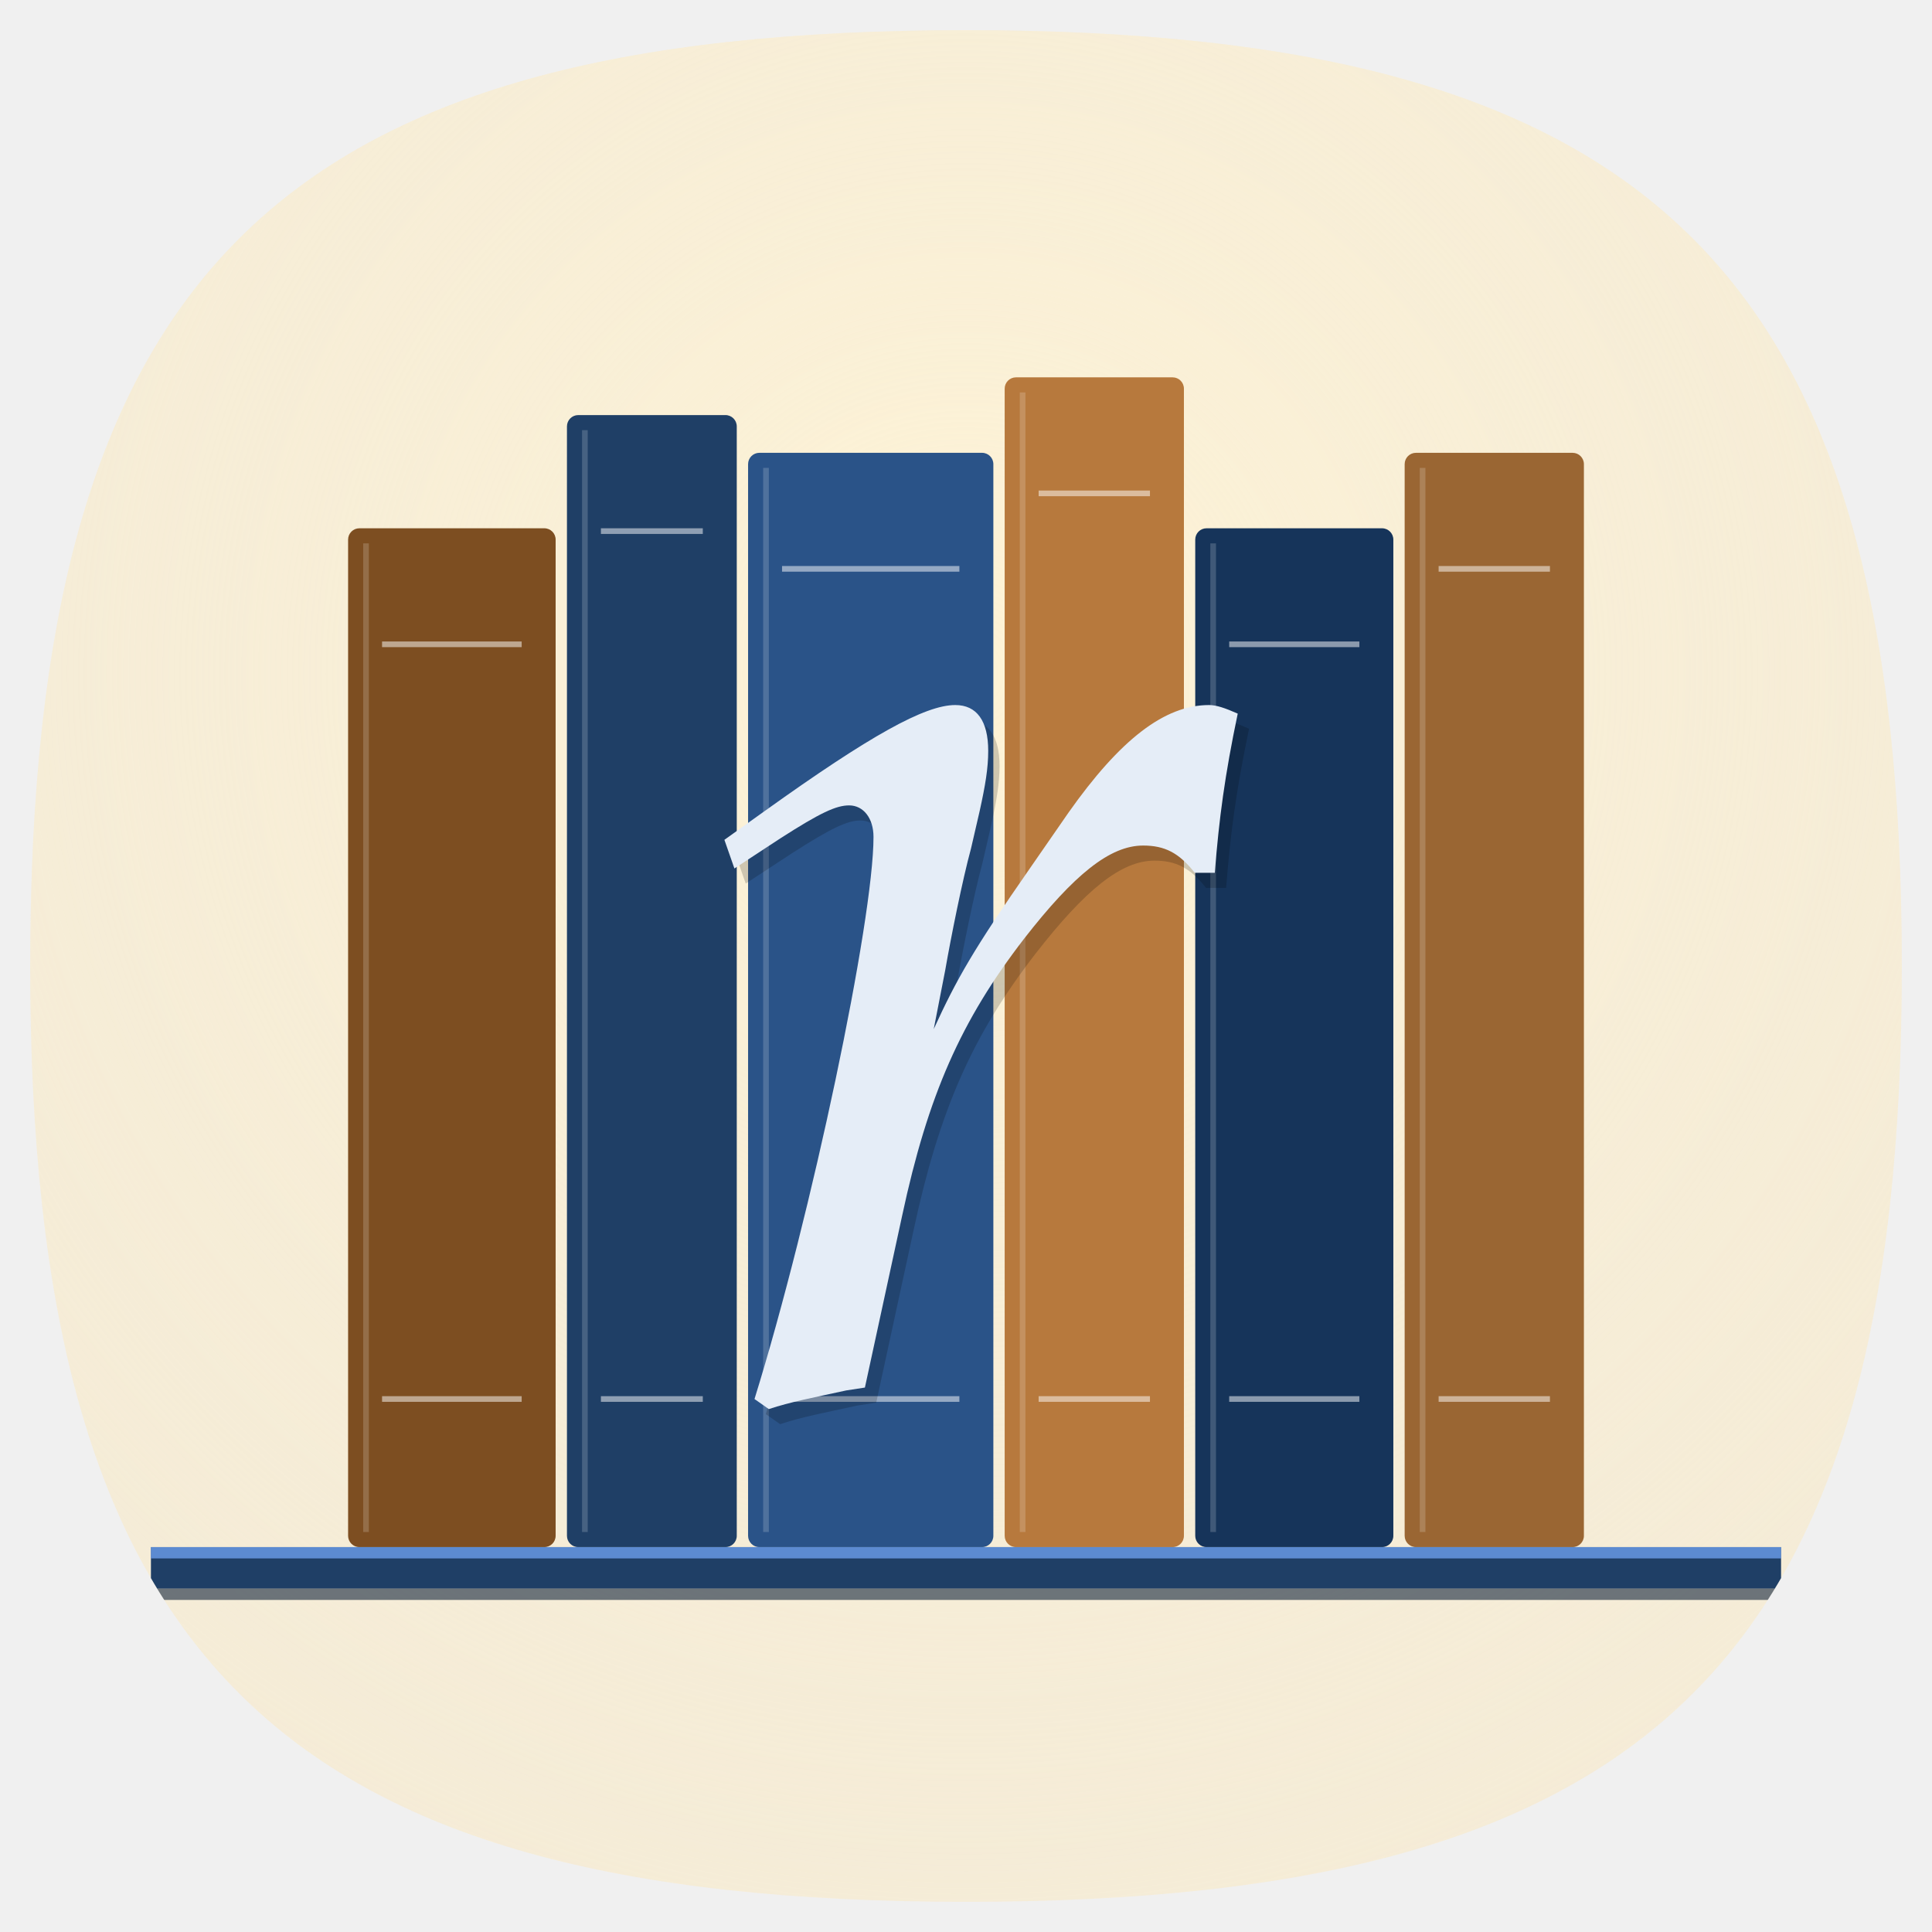
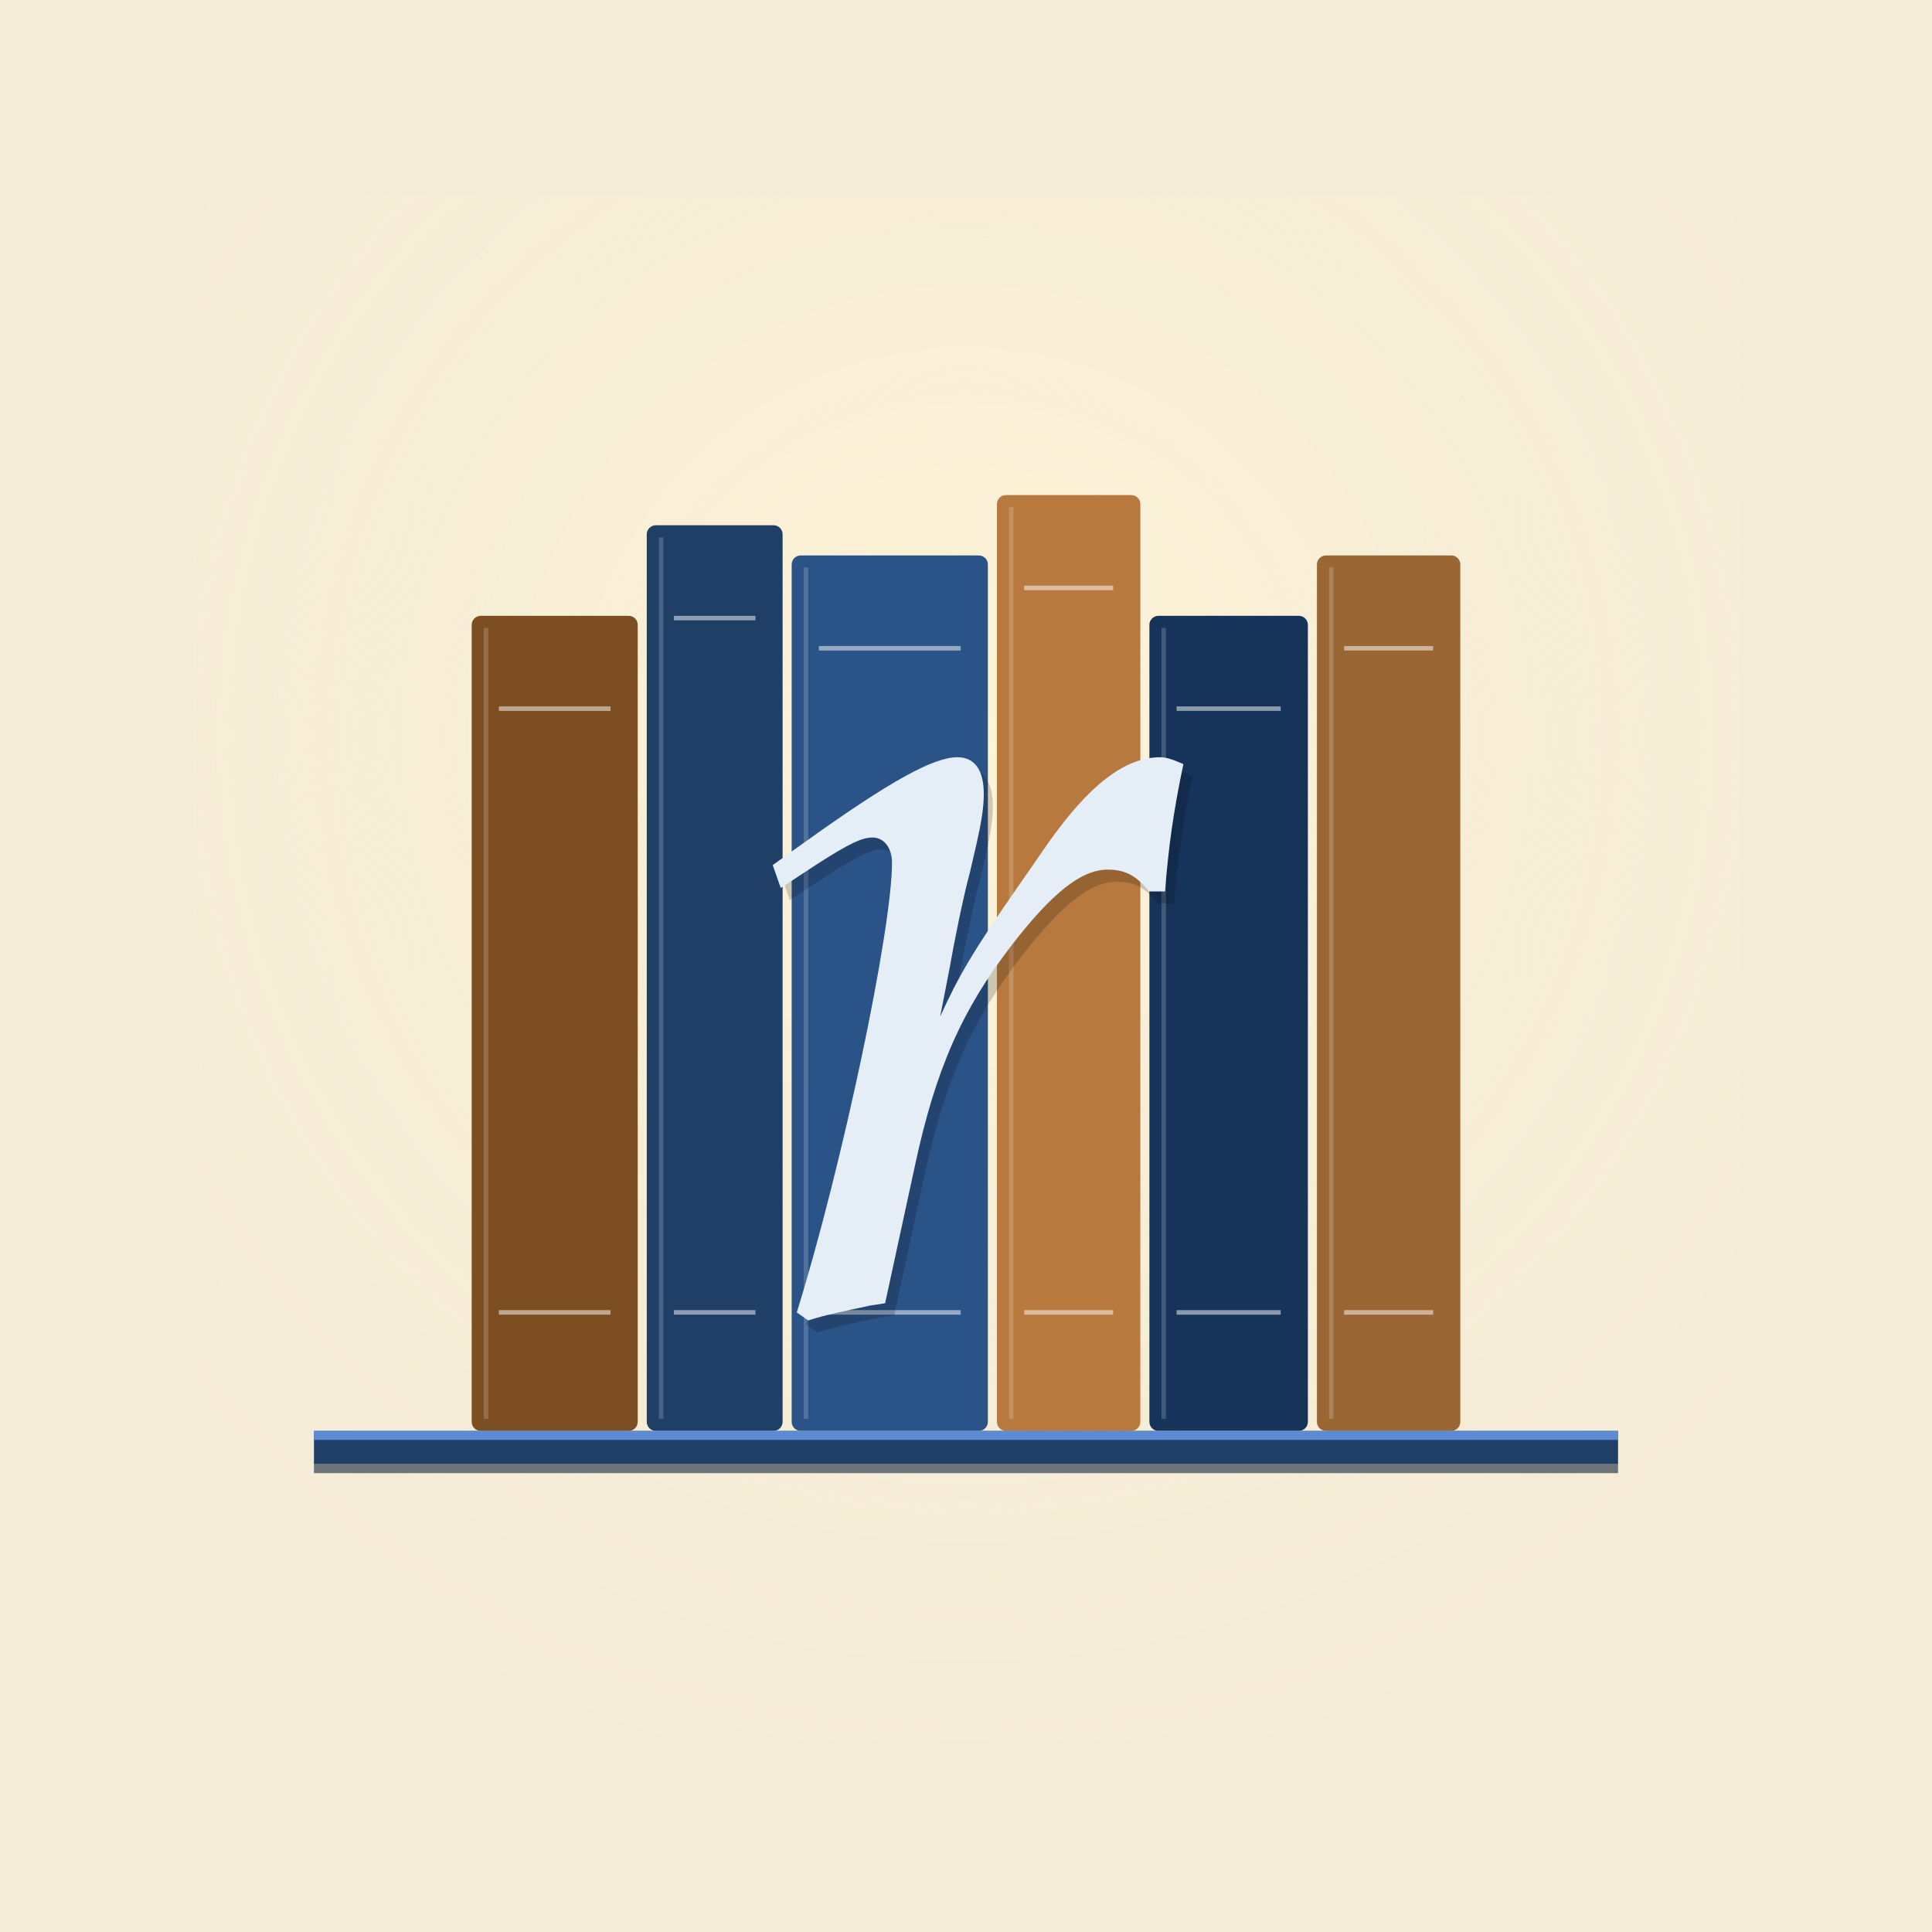
- <svg xmlns="http://www.w3.org/2000/svg" viewBox="0 0 1024 1024" width="1024" height="1024" data-om-id="jsx:/https:/019dedda-76a4-7233-b23a-02899c87a412.claudeusercontent.com/v1/design/projects/019dedda-76a4-7233-b23a-02899c87a412/serve/icons-r4.jsx:1630:28:5" style="display: block;">
-   <defs data-om-id="jsx:/https:/019dedda-76a4-7233-b23a-02899c87a412.claudeusercontent.com/v1/design/projects/019dedda-76a4-7233-b23a-02899c87a412/serve/icons-r4.jsx:1722:29:7">
-     <clipPath id="sq4-:rk:" data-om-id="jsx:/https:/019dedda-76a4-7233-b23a-02899c87a412.claudeusercontent.com/v1/design/projects/019dedda-76a4-7233-b23a-02899c87a412/serve/icons-r4.jsx:1728:29:13">
-       <path d="M512,16 C145.6,16 16,145.6 16,512 C16,878.4 145.6,1008 512,1008 C878.4,1008 1008,878.4 1008,512 C1008,145.6 878.4,16 512,16 Z" data-om-id="jsx:/https:/019dedda-76a4-7233-b23a-02899c87a412.claudeusercontent.com/v1/design/projects/019dedda-76a4-7233-b23a-02899c87a412/serve/icons-r4.jsx:1750:29:35" />
-     </clipPath>
-   </defs>
-   <path d="M512,16 C145.6,16 16,145.6 16,512 C16,878.4 145.6,1008 512,1008 C878.4,1008 1008,878.4 1008,512 C1008,145.6 878.4,16 512,16 Z" fill="#f5ecd7" data-om-id="jsx:/https:/019dedda-76a4-7233-b23a-02899c87a412.claudeusercontent.com/v1/design/projects/019dedda-76a4-7233-b23a-02899c87a412/serve/icons-r4.jsx:1789:30:7" />
-   <g clip-path="url(#sq4-:rk:)" data-om-id="jsx:/https:/019dedda-76a4-7233-b23a-02899c87a412.claudeusercontent.com/v1/design/projects/019dedda-76a4-7233-b23a-02899c87a412/serve/icons-r4.jsx:1822:31:7">
-     <defs data-om-id="jsx:/https:/019dedda-76a4-7233-b23a-02899c87a412.claudeusercontent.com/v1/design/projects/019dedda-76a4-7233-b23a-02899c87a412/serve/icons-r4.jsx:3307:74:7">
-       <radialGradient id="sh4-glow-mix-center" cx="50%" cy="35%" r="70%" data-om-id="jsx:/https:/019dedda-76a4-7233-b23a-02899c87a412.claudeusercontent.com/v1/design/projects/019dedda-76a4-7233-b23a-02899c87a412/serve/icons-r4.jsx:3322:75:9">
-         <stop offset="0%" stop-color="#fff4d6" stop-opacity="0.95" data-om-id="jsx:/https:/019dedda-76a4-7233-b23a-02899c87a412.claudeusercontent.com/v1/design/projects/019dedda-76a4-7233-b23a-02899c87a412/serve/icons-r4.jsx:3414:76:11" />
-         <stop offset="100%" stop-color="#f5ecd7" stop-opacity="0" data-om-id="jsx:/https:/019dedda-76a4-7233-b23a-02899c87a412.claudeusercontent.com/v1/design/projects/019dedda-76a4-7233-b23a-02899c87a412/serve/icons-r4.jsx:3510:77:11" />
+ <svg xmlns="http://www.w3.org/2000/svg" viewBox="0 0 1024 1024" width="1024" height="1024" data-om-id="jsx:/https:/019dedda-76a4-7233-b23a-02899c87a412.claudeusercontent.com/v1/design/projects/019dedda-76a4-7233-b23a-02899c87a412/serve/icons-r4.jsx:1848:31:7" style="display: block;">
+   <rect width="1024" height="1024" fill="#f5ecd7" data-om-id="jsx:/https:/019dedda-76a4-7233-b23a-02899c87a412.claudeusercontent.com/v1/design/projects/019dedda-76a4-7233-b23a-02899c87a412/serve/icons-r4.jsx:1942:32:9" />
+   <g transform="translate(102.4 102.4) scale(0.8)" data-om-id="jsx:/https:/019dedda-76a4-7233-b23a-02899c87a412.claudeusercontent.com/v1/design/projects/019dedda-76a4-7233-b23a-02899c87a412/serve/icons-r4.jsx:1998:33:9">
+     <defs data-om-id="jsx:/https:/019dedda-76a4-7233-b23a-02899c87a412.claudeusercontent.com/v1/design/projects/019dedda-76a4-7233-b23a-02899c87a412/serve/icons-r4.jsx:3819:84:7">
+       <radialGradient id="sh4-glow-mix-center" cx="50%" cy="35%" r="70%" data-om-id="jsx:/https:/019dedda-76a4-7233-b23a-02899c87a412.claudeusercontent.com/v1/design/projects/019dedda-76a4-7233-b23a-02899c87a412/serve/icons-r4.jsx:3834:85:9">
+         <stop offset="0%" stop-color="#fff4d6" stop-opacity="0.95" data-om-id="jsx:/https:/019dedda-76a4-7233-b23a-02899c87a412.claudeusercontent.com/v1/design/projects/019dedda-76a4-7233-b23a-02899c87a412/serve/icons-r4.jsx:3926:86:11" />
+         <stop offset="100%" stop-color="#f5ecd7" stop-opacity="0" data-om-id="jsx:/https:/019dedda-76a4-7233-b23a-02899c87a412.claudeusercontent.com/v1/design/projects/019dedda-76a4-7233-b23a-02899c87a412/serve/icons-r4.jsx:4022:87:11" />
      </radialGradient>
    </defs>
-     <rect width="1024" height="1024" fill="url(#sh4-glow-mix-center)" data-om-id="jsx:/https:/019dedda-76a4-7233-b23a-02899c87a412.claudeusercontent.com/v1/design/projects/019dedda-76a4-7233-b23a-02899c87a412/serve/icons-r4.jsx:3613:80:7" />
-     <g data-om-id="jsx:/https:/019dedda-76a4-7233-b23a-02899c87a412.claudeusercontent.com/v1/design/projects/019dedda-76a4-7233-b23a-02899c87a412/serve/icons-r4.jsx:3833:86:11">
-       <rect x="184.5" y="280" width="110" height="540" rx="6" fill="#7d4e21" data-om-id="jsx:/https:/019dedda-76a4-7233-b23a-02899c87a412.claudeusercontent.com/v1/design/projects/019dedda-76a4-7233-b23a-02899c87a412/serve/icons-r4.jsx:3857:87:13" />
-       <rect x="192.5" y="288" width="3" height="524" fill="#fff" opacity="0.18" data-om-id="jsx:/https:/019dedda-76a4-7233-b23a-02899c87a412.claudeusercontent.com/v1/design/projects/019dedda-76a4-7233-b23a-02899c87a412/serve/icons-r4.jsx:3949:88:13" />
-       <rect x="202.5" y="340" width="74" height="3" fill="#fff" opacity="0.5" data-om-id="jsx:/https:/019dedda-76a4-7233-b23a-02899c87a412.claudeusercontent.com/v1/design/projects/019dedda-76a4-7233-b23a-02899c87a412/serve/icons-r4.jsx:4055:89:13" />
-       <rect x="202.5" y="740" width="74" height="3" fill="#fff" opacity="0.5" data-om-id="jsx:/https:/019dedda-76a4-7233-b23a-02899c87a412.claudeusercontent.com/v1/design/projects/019dedda-76a4-7233-b23a-02899c87a412/serve/icons-r4.jsx:4153:90:13" />
+     <rect width="1024" height="1024" fill="url(#sh4-glow-mix-center)" data-om-id="jsx:/https:/019dedda-76a4-7233-b23a-02899c87a412.claudeusercontent.com/v1/design/projects/019dedda-76a4-7233-b23a-02899c87a412/serve/icons-r4.jsx:4125:90:7" />
+     <g data-om-id="jsx:/https:/019dedda-76a4-7233-b23a-02899c87a412.claudeusercontent.com/v1/design/projects/019dedda-76a4-7233-b23a-02899c87a412/serve/icons-r4.jsx:4345:96:11">
+       <rect x="184.5" y="280" width="110" height="540" rx="6" fill="#7d4e21" data-om-id="jsx:/https:/019dedda-76a4-7233-b23a-02899c87a412.claudeusercontent.com/v1/design/projects/019dedda-76a4-7233-b23a-02899c87a412/serve/icons-r4.jsx:4369:97:13" />
+       <rect x="192.5" y="288" width="3" height="524" fill="#fff" opacity="0.18" data-om-id="jsx:/https:/019dedda-76a4-7233-b23a-02899c87a412.claudeusercontent.com/v1/design/projects/019dedda-76a4-7233-b23a-02899c87a412/serve/icons-r4.jsx:4461:98:13" />
+       <rect x="202.5" y="340" width="74" height="3" fill="#fff" opacity="0.5" data-om-id="jsx:/https:/019dedda-76a4-7233-b23a-02899c87a412.claudeusercontent.com/v1/design/projects/019dedda-76a4-7233-b23a-02899c87a412/serve/icons-r4.jsx:4567:99:13" />
+       <rect x="202.5" y="740" width="74" height="3" fill="#fff" opacity="0.5" data-om-id="jsx:/https:/019dedda-76a4-7233-b23a-02899c87a412.claudeusercontent.com/v1/design/projects/019dedda-76a4-7233-b23a-02899c87a412/serve/icons-r4.jsx:4665:100:13" />
    </g>
-     <g data-om-id="jsx:/https:/019dedda-76a4-7233-b23a-02899c87a412.claudeusercontent.com/v1/design/projects/019dedda-76a4-7233-b23a-02899c87a412/serve/icons-r4.jsx:3833:86:11">
-       <rect x="300.5" y="220" width="90" height="600" rx="6" fill="#1f3f66" data-om-id="jsx:/https:/019dedda-76a4-7233-b23a-02899c87a412.claudeusercontent.com/v1/design/projects/019dedda-76a4-7233-b23a-02899c87a412/serve/icons-r4.jsx:3857:87:13" />
-       <rect x="308.5" y="228" width="3" height="584" fill="#fff" opacity="0.18" data-om-id="jsx:/https:/019dedda-76a4-7233-b23a-02899c87a412.claudeusercontent.com/v1/design/projects/019dedda-76a4-7233-b23a-02899c87a412/serve/icons-r4.jsx:3949:88:13" />
-       <rect x="318.5" y="280" width="54" height="3" fill="#fff" opacity="0.5" data-om-id="jsx:/https:/019dedda-76a4-7233-b23a-02899c87a412.claudeusercontent.com/v1/design/projects/019dedda-76a4-7233-b23a-02899c87a412/serve/icons-r4.jsx:4055:89:13" />
-       <rect x="318.5" y="740" width="54" height="3" fill="#fff" opacity="0.5" data-om-id="jsx:/https:/019dedda-76a4-7233-b23a-02899c87a412.claudeusercontent.com/v1/design/projects/019dedda-76a4-7233-b23a-02899c87a412/serve/icons-r4.jsx:4153:90:13" />
+     <g data-om-id="jsx:/https:/019dedda-76a4-7233-b23a-02899c87a412.claudeusercontent.com/v1/design/projects/019dedda-76a4-7233-b23a-02899c87a412/serve/icons-r4.jsx:4345:96:11">
+       <rect x="300.5" y="220" width="90" height="600" rx="6" fill="#1f3f66" data-om-id="jsx:/https:/019dedda-76a4-7233-b23a-02899c87a412.claudeusercontent.com/v1/design/projects/019dedda-76a4-7233-b23a-02899c87a412/serve/icons-r4.jsx:4369:97:13" />
+       <rect x="308.5" y="228" width="3" height="584" fill="#fff" opacity="0.18" data-om-id="jsx:/https:/019dedda-76a4-7233-b23a-02899c87a412.claudeusercontent.com/v1/design/projects/019dedda-76a4-7233-b23a-02899c87a412/serve/icons-r4.jsx:4461:98:13" />
+       <rect x="318.5" y="280" width="54" height="3" fill="#fff" opacity="0.5" data-om-id="jsx:/https:/019dedda-76a4-7233-b23a-02899c87a412.claudeusercontent.com/v1/design/projects/019dedda-76a4-7233-b23a-02899c87a412/serve/icons-r4.jsx:4567:99:13" />
+       <rect x="318.5" y="740" width="54" height="3" fill="#fff" opacity="0.5" data-om-id="jsx:/https:/019dedda-76a4-7233-b23a-02899c87a412.claudeusercontent.com/v1/design/projects/019dedda-76a4-7233-b23a-02899c87a412/serve/icons-r4.jsx:4665:100:13" />
    </g>
-     <g data-om-id="jsx:/https:/019dedda-76a4-7233-b23a-02899c87a412.claudeusercontent.com/v1/design/projects/019dedda-76a4-7233-b23a-02899c87a412/serve/icons-r4.jsx:3833:86:11">
-       <rect x="396.5" y="240" width="130" height="580" rx="6" fill="#2a5388" data-om-id="jsx:/https:/019dedda-76a4-7233-b23a-02899c87a412.claudeusercontent.com/v1/design/projects/019dedda-76a4-7233-b23a-02899c87a412/serve/icons-r4.jsx:3857:87:13" />
-       <rect x="404.5" y="248" width="3" height="564" fill="#fff" opacity="0.18" data-om-id="jsx:/https:/019dedda-76a4-7233-b23a-02899c87a412.claudeusercontent.com/v1/design/projects/019dedda-76a4-7233-b23a-02899c87a412/serve/icons-r4.jsx:3949:88:13" />
-       <rect x="414.5" y="300" width="94" height="3" fill="#fff" opacity="0.5" data-om-id="jsx:/https:/019dedda-76a4-7233-b23a-02899c87a412.claudeusercontent.com/v1/design/projects/019dedda-76a4-7233-b23a-02899c87a412/serve/icons-r4.jsx:4055:89:13" />
-       <rect x="414.5" y="740" width="94" height="3" fill="#fff" opacity="0.5" data-om-id="jsx:/https:/019dedda-76a4-7233-b23a-02899c87a412.claudeusercontent.com/v1/design/projects/019dedda-76a4-7233-b23a-02899c87a412/serve/icons-r4.jsx:4153:90:13" />
+     <g data-om-id="jsx:/https:/019dedda-76a4-7233-b23a-02899c87a412.claudeusercontent.com/v1/design/projects/019dedda-76a4-7233-b23a-02899c87a412/serve/icons-r4.jsx:4345:96:11">
+       <rect x="396.5" y="240" width="130" height="580" rx="6" fill="#2a5388" data-om-id="jsx:/https:/019dedda-76a4-7233-b23a-02899c87a412.claudeusercontent.com/v1/design/projects/019dedda-76a4-7233-b23a-02899c87a412/serve/icons-r4.jsx:4369:97:13" />
+       <rect x="404.5" y="248" width="3" height="564" fill="#fff" opacity="0.18" data-om-id="jsx:/https:/019dedda-76a4-7233-b23a-02899c87a412.claudeusercontent.com/v1/design/projects/019dedda-76a4-7233-b23a-02899c87a412/serve/icons-r4.jsx:4461:98:13" />
+       <rect x="414.5" y="300" width="94" height="3" fill="#fff" opacity="0.5" data-om-id="jsx:/https:/019dedda-76a4-7233-b23a-02899c87a412.claudeusercontent.com/v1/design/projects/019dedda-76a4-7233-b23a-02899c87a412/serve/icons-r4.jsx:4567:99:13" />
+       <rect x="414.5" y="740" width="94" height="3" fill="#fff" opacity="0.5" data-om-id="jsx:/https:/019dedda-76a4-7233-b23a-02899c87a412.claudeusercontent.com/v1/design/projects/019dedda-76a4-7233-b23a-02899c87a412/serve/icons-r4.jsx:4665:100:13" />
    </g>
-     <g data-om-id="jsx:/https:/019dedda-76a4-7233-b23a-02899c87a412.claudeusercontent.com/v1/design/projects/019dedda-76a4-7233-b23a-02899c87a412/serve/icons-r4.jsx:3833:86:11">
-       <rect x="532.5" y="200" width="95" height="620" rx="6" fill="#b7793d" data-om-id="jsx:/https:/019dedda-76a4-7233-b23a-02899c87a412.claudeusercontent.com/v1/design/projects/019dedda-76a4-7233-b23a-02899c87a412/serve/icons-r4.jsx:3857:87:13" />
-       <rect x="540.5" y="208" width="3" height="604" fill="#fff" opacity="0.18" data-om-id="jsx:/https:/019dedda-76a4-7233-b23a-02899c87a412.claudeusercontent.com/v1/design/projects/019dedda-76a4-7233-b23a-02899c87a412/serve/icons-r4.jsx:3949:88:13" />
-       <rect x="550.5" y="260" width="59" height="3" fill="#fff" opacity="0.5" data-om-id="jsx:/https:/019dedda-76a4-7233-b23a-02899c87a412.claudeusercontent.com/v1/design/projects/019dedda-76a4-7233-b23a-02899c87a412/serve/icons-r4.jsx:4055:89:13" />
-       <rect x="550.5" y="740" width="59" height="3" fill="#fff" opacity="0.5" data-om-id="jsx:/https:/019dedda-76a4-7233-b23a-02899c87a412.claudeusercontent.com/v1/design/projects/019dedda-76a4-7233-b23a-02899c87a412/serve/icons-r4.jsx:4153:90:13" />
+     <g data-om-id="jsx:/https:/019dedda-76a4-7233-b23a-02899c87a412.claudeusercontent.com/v1/design/projects/019dedda-76a4-7233-b23a-02899c87a412/serve/icons-r4.jsx:4345:96:11">
+       <rect x="532.5" y="200" width="95" height="620" rx="6" fill="#b7793d" data-om-id="jsx:/https:/019dedda-76a4-7233-b23a-02899c87a412.claudeusercontent.com/v1/design/projects/019dedda-76a4-7233-b23a-02899c87a412/serve/icons-r4.jsx:4369:97:13" />
+       <rect x="540.5" y="208" width="3" height="604" fill="#fff" opacity="0.18" data-om-id="jsx:/https:/019dedda-76a4-7233-b23a-02899c87a412.claudeusercontent.com/v1/design/projects/019dedda-76a4-7233-b23a-02899c87a412/serve/icons-r4.jsx:4461:98:13" />
+       <rect x="550.5" y="260" width="59" height="3" fill="#fff" opacity="0.5" data-om-id="jsx:/https:/019dedda-76a4-7233-b23a-02899c87a412.claudeusercontent.com/v1/design/projects/019dedda-76a4-7233-b23a-02899c87a412/serve/icons-r4.jsx:4567:99:13" />
+       <rect x="550.5" y="740" width="59" height="3" fill="#fff" opacity="0.5" data-om-id="jsx:/https:/019dedda-76a4-7233-b23a-02899c87a412.claudeusercontent.com/v1/design/projects/019dedda-76a4-7233-b23a-02899c87a412/serve/icons-r4.jsx:4665:100:13" />
    </g>
-     <g data-om-id="jsx:/https:/019dedda-76a4-7233-b23a-02899c87a412.claudeusercontent.com/v1/design/projects/019dedda-76a4-7233-b23a-02899c87a412/serve/icons-r4.jsx:3833:86:11">
-       <rect x="633.5" y="280" width="105" height="540" rx="6" fill="#16345a" data-om-id="jsx:/https:/019dedda-76a4-7233-b23a-02899c87a412.claudeusercontent.com/v1/design/projects/019dedda-76a4-7233-b23a-02899c87a412/serve/icons-r4.jsx:3857:87:13" />
-       <rect x="641.5" y="288" width="3" height="524" fill="#fff" opacity="0.18" data-om-id="jsx:/https:/019dedda-76a4-7233-b23a-02899c87a412.claudeusercontent.com/v1/design/projects/019dedda-76a4-7233-b23a-02899c87a412/serve/icons-r4.jsx:3949:88:13" />
-       <rect x="651.5" y="340" width="69" height="3" fill="#fff" opacity="0.5" data-om-id="jsx:/https:/019dedda-76a4-7233-b23a-02899c87a412.claudeusercontent.com/v1/design/projects/019dedda-76a4-7233-b23a-02899c87a412/serve/icons-r4.jsx:4055:89:13" />
-       <rect x="651.5" y="740" width="69" height="3" fill="#fff" opacity="0.5" data-om-id="jsx:/https:/019dedda-76a4-7233-b23a-02899c87a412.claudeusercontent.com/v1/design/projects/019dedda-76a4-7233-b23a-02899c87a412/serve/icons-r4.jsx:4153:90:13" />
+     <g data-om-id="jsx:/https:/019dedda-76a4-7233-b23a-02899c87a412.claudeusercontent.com/v1/design/projects/019dedda-76a4-7233-b23a-02899c87a412/serve/icons-r4.jsx:4345:96:11">
+       <rect x="633.5" y="280" width="105" height="540" rx="6" fill="#16345a" data-om-id="jsx:/https:/019dedda-76a4-7233-b23a-02899c87a412.claudeusercontent.com/v1/design/projects/019dedda-76a4-7233-b23a-02899c87a412/serve/icons-r4.jsx:4369:97:13" />
+       <rect x="641.5" y="288" width="3" height="524" fill="#fff" opacity="0.18" data-om-id="jsx:/https:/019dedda-76a4-7233-b23a-02899c87a412.claudeusercontent.com/v1/design/projects/019dedda-76a4-7233-b23a-02899c87a412/serve/icons-r4.jsx:4461:98:13" />
+       <rect x="651.5" y="340" width="69" height="3" fill="#fff" opacity="0.5" data-om-id="jsx:/https:/019dedda-76a4-7233-b23a-02899c87a412.claudeusercontent.com/v1/design/projects/019dedda-76a4-7233-b23a-02899c87a412/serve/icons-r4.jsx:4567:99:13" />
+       <rect x="651.5" y="740" width="69" height="3" fill="#fff" opacity="0.5" data-om-id="jsx:/https:/019dedda-76a4-7233-b23a-02899c87a412.claudeusercontent.com/v1/design/projects/019dedda-76a4-7233-b23a-02899c87a412/serve/icons-r4.jsx:4665:100:13" />
    </g>
-     <g data-om-id="jsx:/https:/019dedda-76a4-7233-b23a-02899c87a412.claudeusercontent.com/v1/design/projects/019dedda-76a4-7233-b23a-02899c87a412/serve/icons-r4.jsx:3833:86:11">
-       <rect x="744.5" y="240" width="95" height="580" rx="6" fill="#9a6633" data-om-id="jsx:/https:/019dedda-76a4-7233-b23a-02899c87a412.claudeusercontent.com/v1/design/projects/019dedda-76a4-7233-b23a-02899c87a412/serve/icons-r4.jsx:3857:87:13" />
-       <rect x="752.5" y="248" width="3" height="564" fill="#fff" opacity="0.18" data-om-id="jsx:/https:/019dedda-76a4-7233-b23a-02899c87a412.claudeusercontent.com/v1/design/projects/019dedda-76a4-7233-b23a-02899c87a412/serve/icons-r4.jsx:3949:88:13" />
-       <rect x="762.5" y="300" width="59" height="3" fill="#fff" opacity="0.5" data-om-id="jsx:/https:/019dedda-76a4-7233-b23a-02899c87a412.claudeusercontent.com/v1/design/projects/019dedda-76a4-7233-b23a-02899c87a412/serve/icons-r4.jsx:4055:89:13" />
-       <rect x="762.5" y="740" width="59" height="3" fill="#fff" opacity="0.5" data-om-id="jsx:/https:/019dedda-76a4-7233-b23a-02899c87a412.claudeusercontent.com/v1/design/projects/019dedda-76a4-7233-b23a-02899c87a412/serve/icons-r4.jsx:4153:90:13" />
+     <g data-om-id="jsx:/https:/019dedda-76a4-7233-b23a-02899c87a412.claudeusercontent.com/v1/design/projects/019dedda-76a4-7233-b23a-02899c87a412/serve/icons-r4.jsx:4345:96:11">
+       <rect x="744.5" y="240" width="95" height="580" rx="6" fill="#9a6633" data-om-id="jsx:/https:/019dedda-76a4-7233-b23a-02899c87a412.claudeusercontent.com/v1/design/projects/019dedda-76a4-7233-b23a-02899c87a412/serve/icons-r4.jsx:4369:97:13" />
+       <rect x="752.5" y="248" width="3" height="564" fill="#fff" opacity="0.18" data-om-id="jsx:/https:/019dedda-76a4-7233-b23a-02899c87a412.claudeusercontent.com/v1/design/projects/019dedda-76a4-7233-b23a-02899c87a412/serve/icons-r4.jsx:4461:98:13" />
+       <rect x="762.5" y="300" width="59" height="3" fill="#fff" opacity="0.5" data-om-id="jsx:/https:/019dedda-76a4-7233-b23a-02899c87a412.claudeusercontent.com/v1/design/projects/019dedda-76a4-7233-b23a-02899c87a412/serve/icons-r4.jsx:4567:99:13" />
+       <rect x="762.5" y="740" width="59" height="3" fill="#fff" opacity="0.5" data-om-id="jsx:/https:/019dedda-76a4-7233-b23a-02899c87a412.claudeusercontent.com/v1/design/projects/019dedda-76a4-7233-b23a-02899c87a412/serve/icons-r4.jsx:4665:100:13" />
    </g>
-     <rect x="80" y="820" width="864" height="22" fill="#1f3f66" data-om-id="jsx:/https:/019dedda-76a4-7233-b23a-02899c87a412.claudeusercontent.com/v1/design/projects/019dedda-76a4-7233-b23a-02899c87a412/serve/icons-r4.jsx:4314:95:7" />
-     <rect x="80" y="820" width="864" height="6" fill="#76abff" opacity="0.7" data-om-id="jsx:/https:/019dedda-76a4-7233-b23a-02899c87a412.claudeusercontent.com/v1/design/projects/019dedda-76a4-7233-b23a-02899c87a412/serve/icons-r4.jsx:4383:96:7" />
-     <rect x="80" y="842" width="864" height="6" fill="#10233a" opacity="0.6" data-om-id="jsx:/https:/019dedda-76a4-7233-b23a-02899c87a412.claudeusercontent.com/v1/design/projects/019dedda-76a4-7233-b23a-02899c87a412/serve/icons-r4.jsx:4467:97:7" />
-     <g data-om-id="jsx:/https:/019dedda-76a4-7233-b23a-02899c87a412.claudeusercontent.com/v1/design/projects/019dedda-76a4-7233-b23a-02899c87a412/serve/icons-r4.jsx:2267:45:5">
-       <text x="512" y="740" text-anchor="middle" font-family="&quot;Iowan Old Style&quot;, &quot;Palatino Linotype&quot;, serif" font-size="760" font-style="italic" font-weight="500" fill="#000" opacity="0.18" transform="translate(6 8)" data-om-id="jsx:/https:/019dedda-76a4-7233-b23a-02899c87a412.claudeusercontent.com/v1/design/projects/019dedda-76a4-7233-b23a-02899c87a412/serve/icons-r4.jsx:2352:47:7">r</text>
-       <text x="512" y="740" text-anchor="middle" font-family="&quot;Iowan Old Style&quot;, &quot;Palatino Linotype&quot;, serif" font-size="760" font-style="italic" font-weight="500" fill="#e5edf7" data-om-id="jsx:/https:/019dedda-76a4-7233-b23a-02899c87a412.claudeusercontent.com/v1/design/projects/019dedda-76a4-7233-b23a-02899c87a412/serve/icons-r4.jsx:2623:54:7">r</text>
+     <rect x="80" y="820" width="864" height="22" fill="#1f3f66" data-om-id="jsx:/https:/019dedda-76a4-7233-b23a-02899c87a412.claudeusercontent.com/v1/design/projects/019dedda-76a4-7233-b23a-02899c87a412/serve/icons-r4.jsx:4826:105:7" />
+     <rect x="80" y="820" width="864" height="6" fill="#76abff" opacity="0.7" data-om-id="jsx:/https:/019dedda-76a4-7233-b23a-02899c87a412.claudeusercontent.com/v1/design/projects/019dedda-76a4-7233-b23a-02899c87a412/serve/icons-r4.jsx:4895:106:7" />
+     <rect x="80" y="842" width="864" height="6" fill="#10233a" opacity="0.6" data-om-id="jsx:/https:/019dedda-76a4-7233-b23a-02899c87a412.claudeusercontent.com/v1/design/projects/019dedda-76a4-7233-b23a-02899c87a412/serve/icons-r4.jsx:4979:107:7" />
+     <g data-om-id="jsx:/https:/019dedda-76a4-7233-b23a-02899c87a412.claudeusercontent.com/v1/design/projects/019dedda-76a4-7233-b23a-02899c87a412/serve/icons-r4.jsx:2738:55:5">
+       <text x="512" y="740" text-anchor="middle" font-family="&quot;Iowan Old Style&quot;, &quot;Palatino Linotype&quot;, serif" font-size="760" font-style="italic" font-weight="500" fill="#000" opacity="0.18" transform="translate(6 8)" data-om-id="jsx:/https:/019dedda-76a4-7233-b23a-02899c87a412.claudeusercontent.com/v1/design/projects/019dedda-76a4-7233-b23a-02899c87a412/serve/icons-r4.jsx:2823:57:7">r</text>
+       <text x="512" y="740" text-anchor="middle" font-family="&quot;Iowan Old Style&quot;, &quot;Palatino Linotype&quot;, serif" font-size="760" font-style="italic" font-weight="500" fill="#e5edf7" data-om-id="jsx:/https:/019dedda-76a4-7233-b23a-02899c87a412.claudeusercontent.com/v1/design/projects/019dedda-76a4-7233-b23a-02899c87a412/serve/icons-r4.jsx:3094:64:7">r</text>
    </g>
  </g>
</svg>
